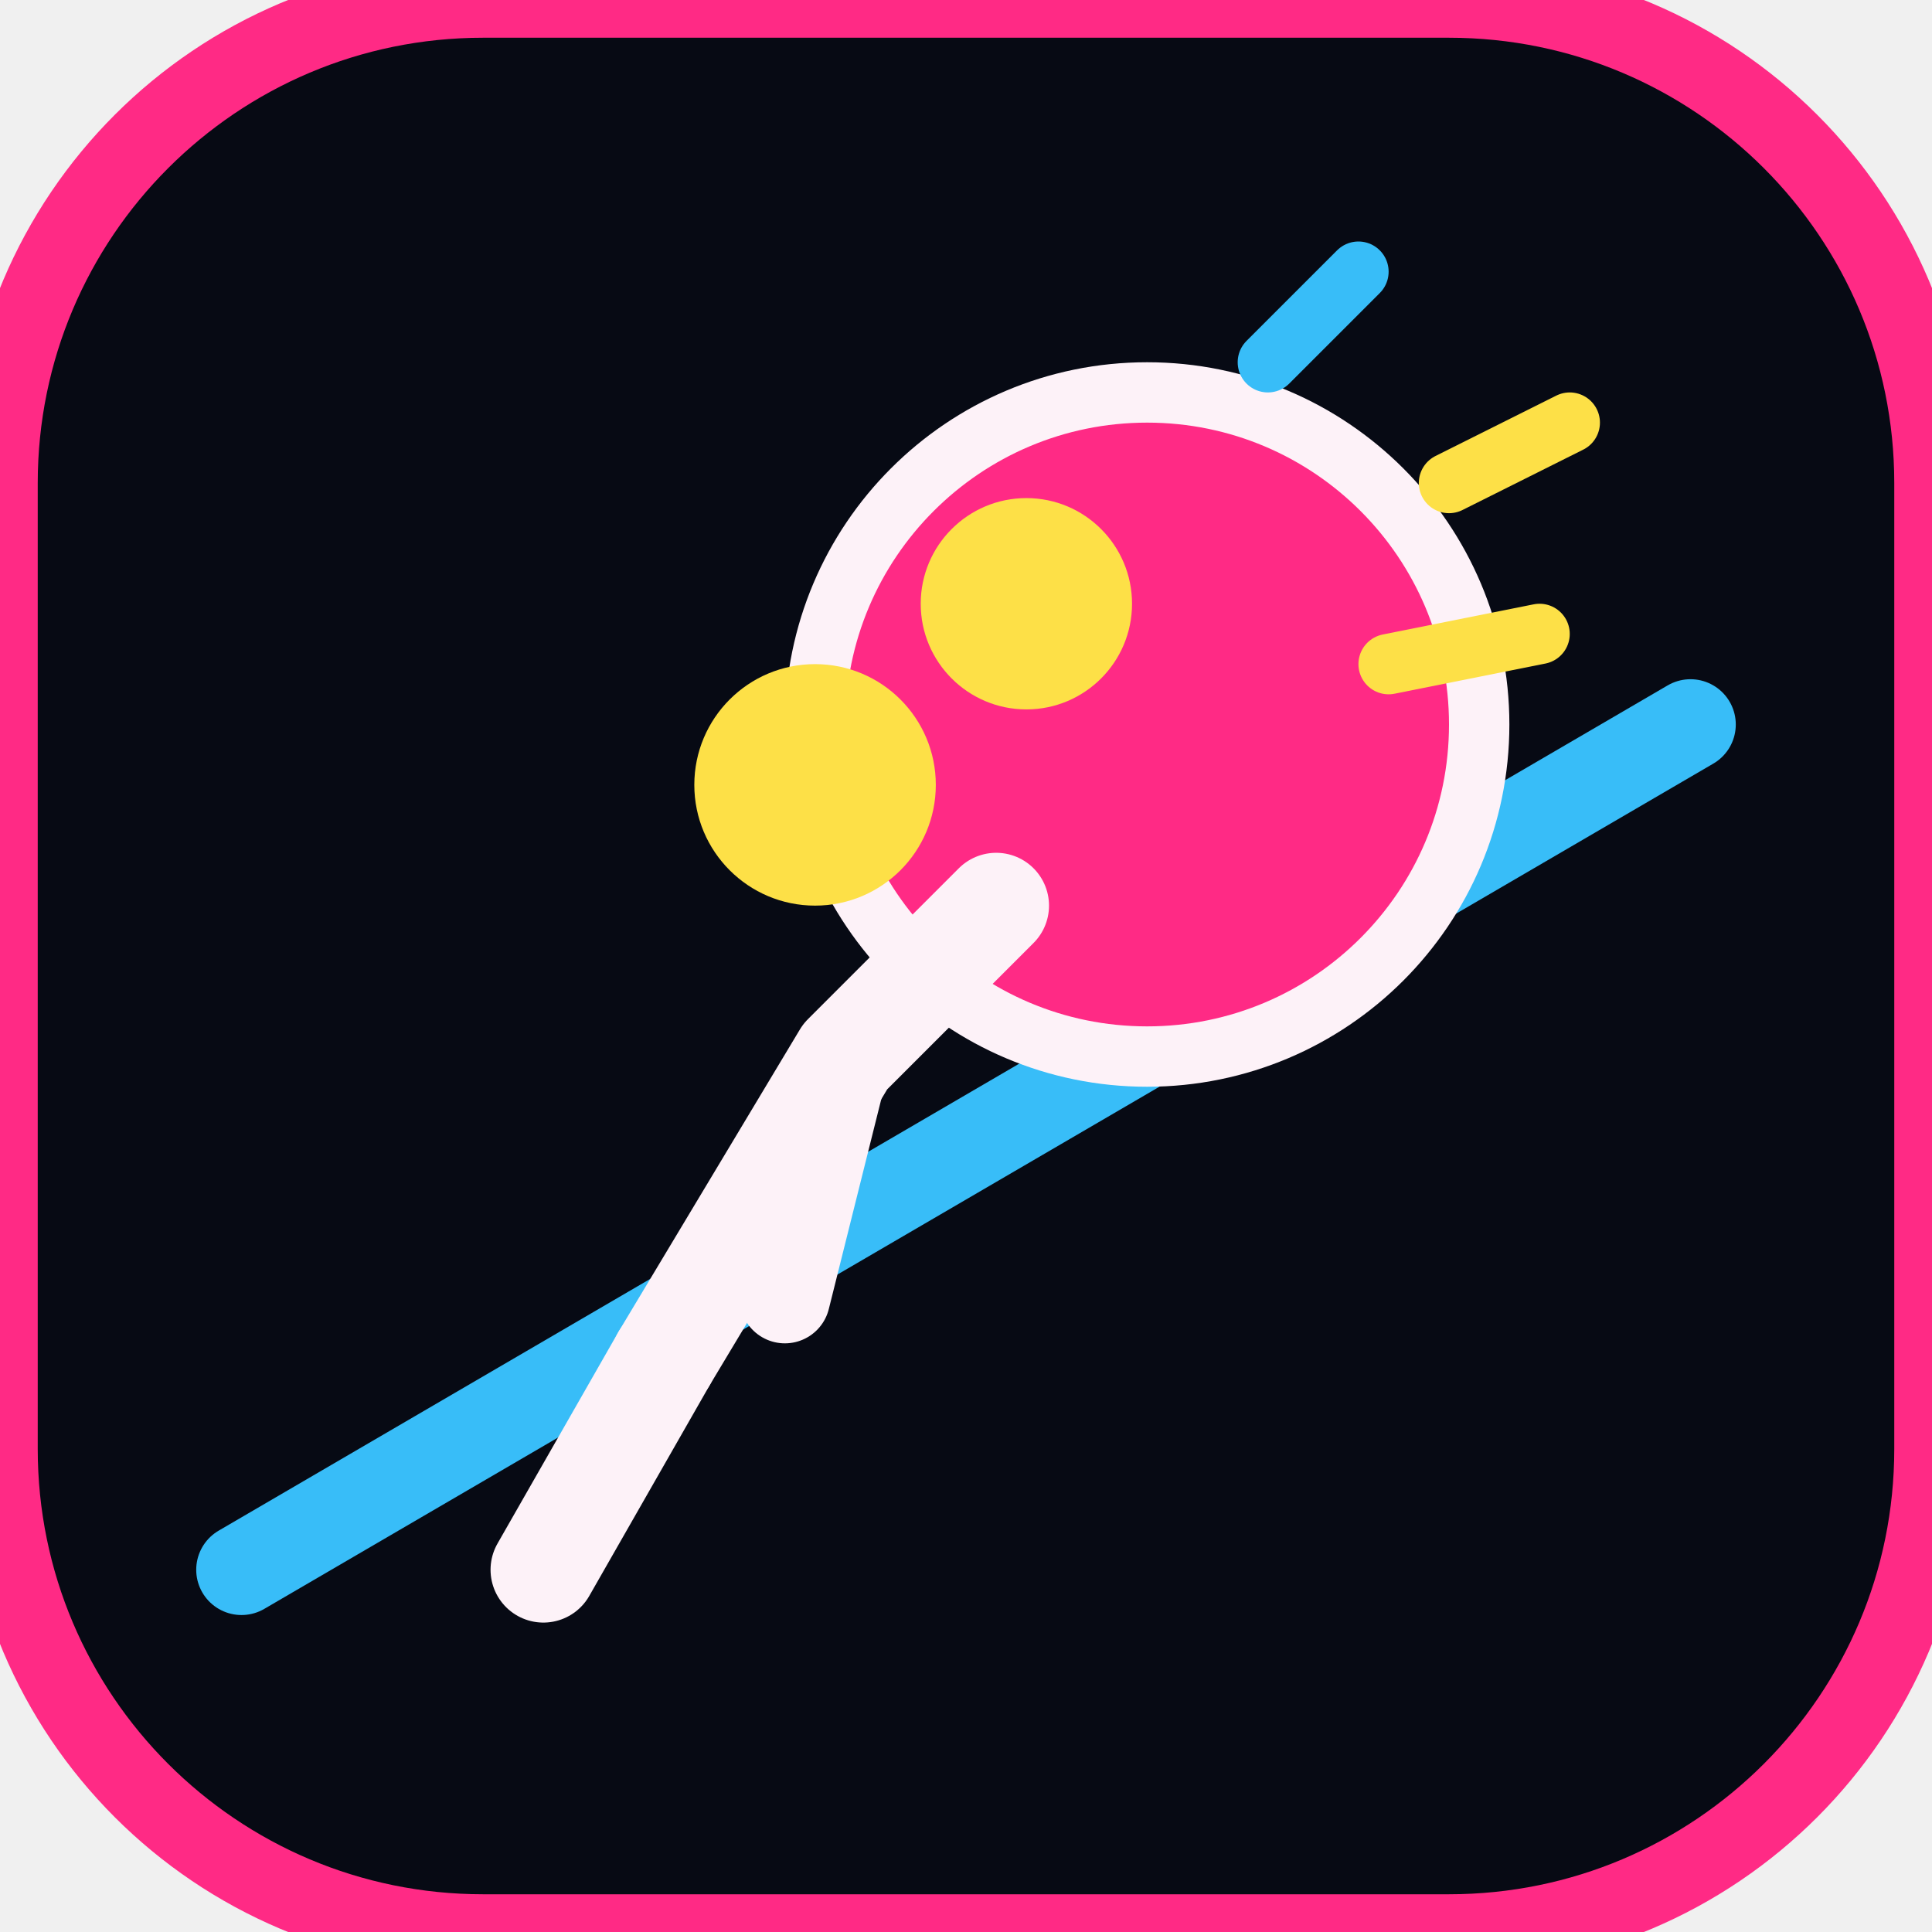
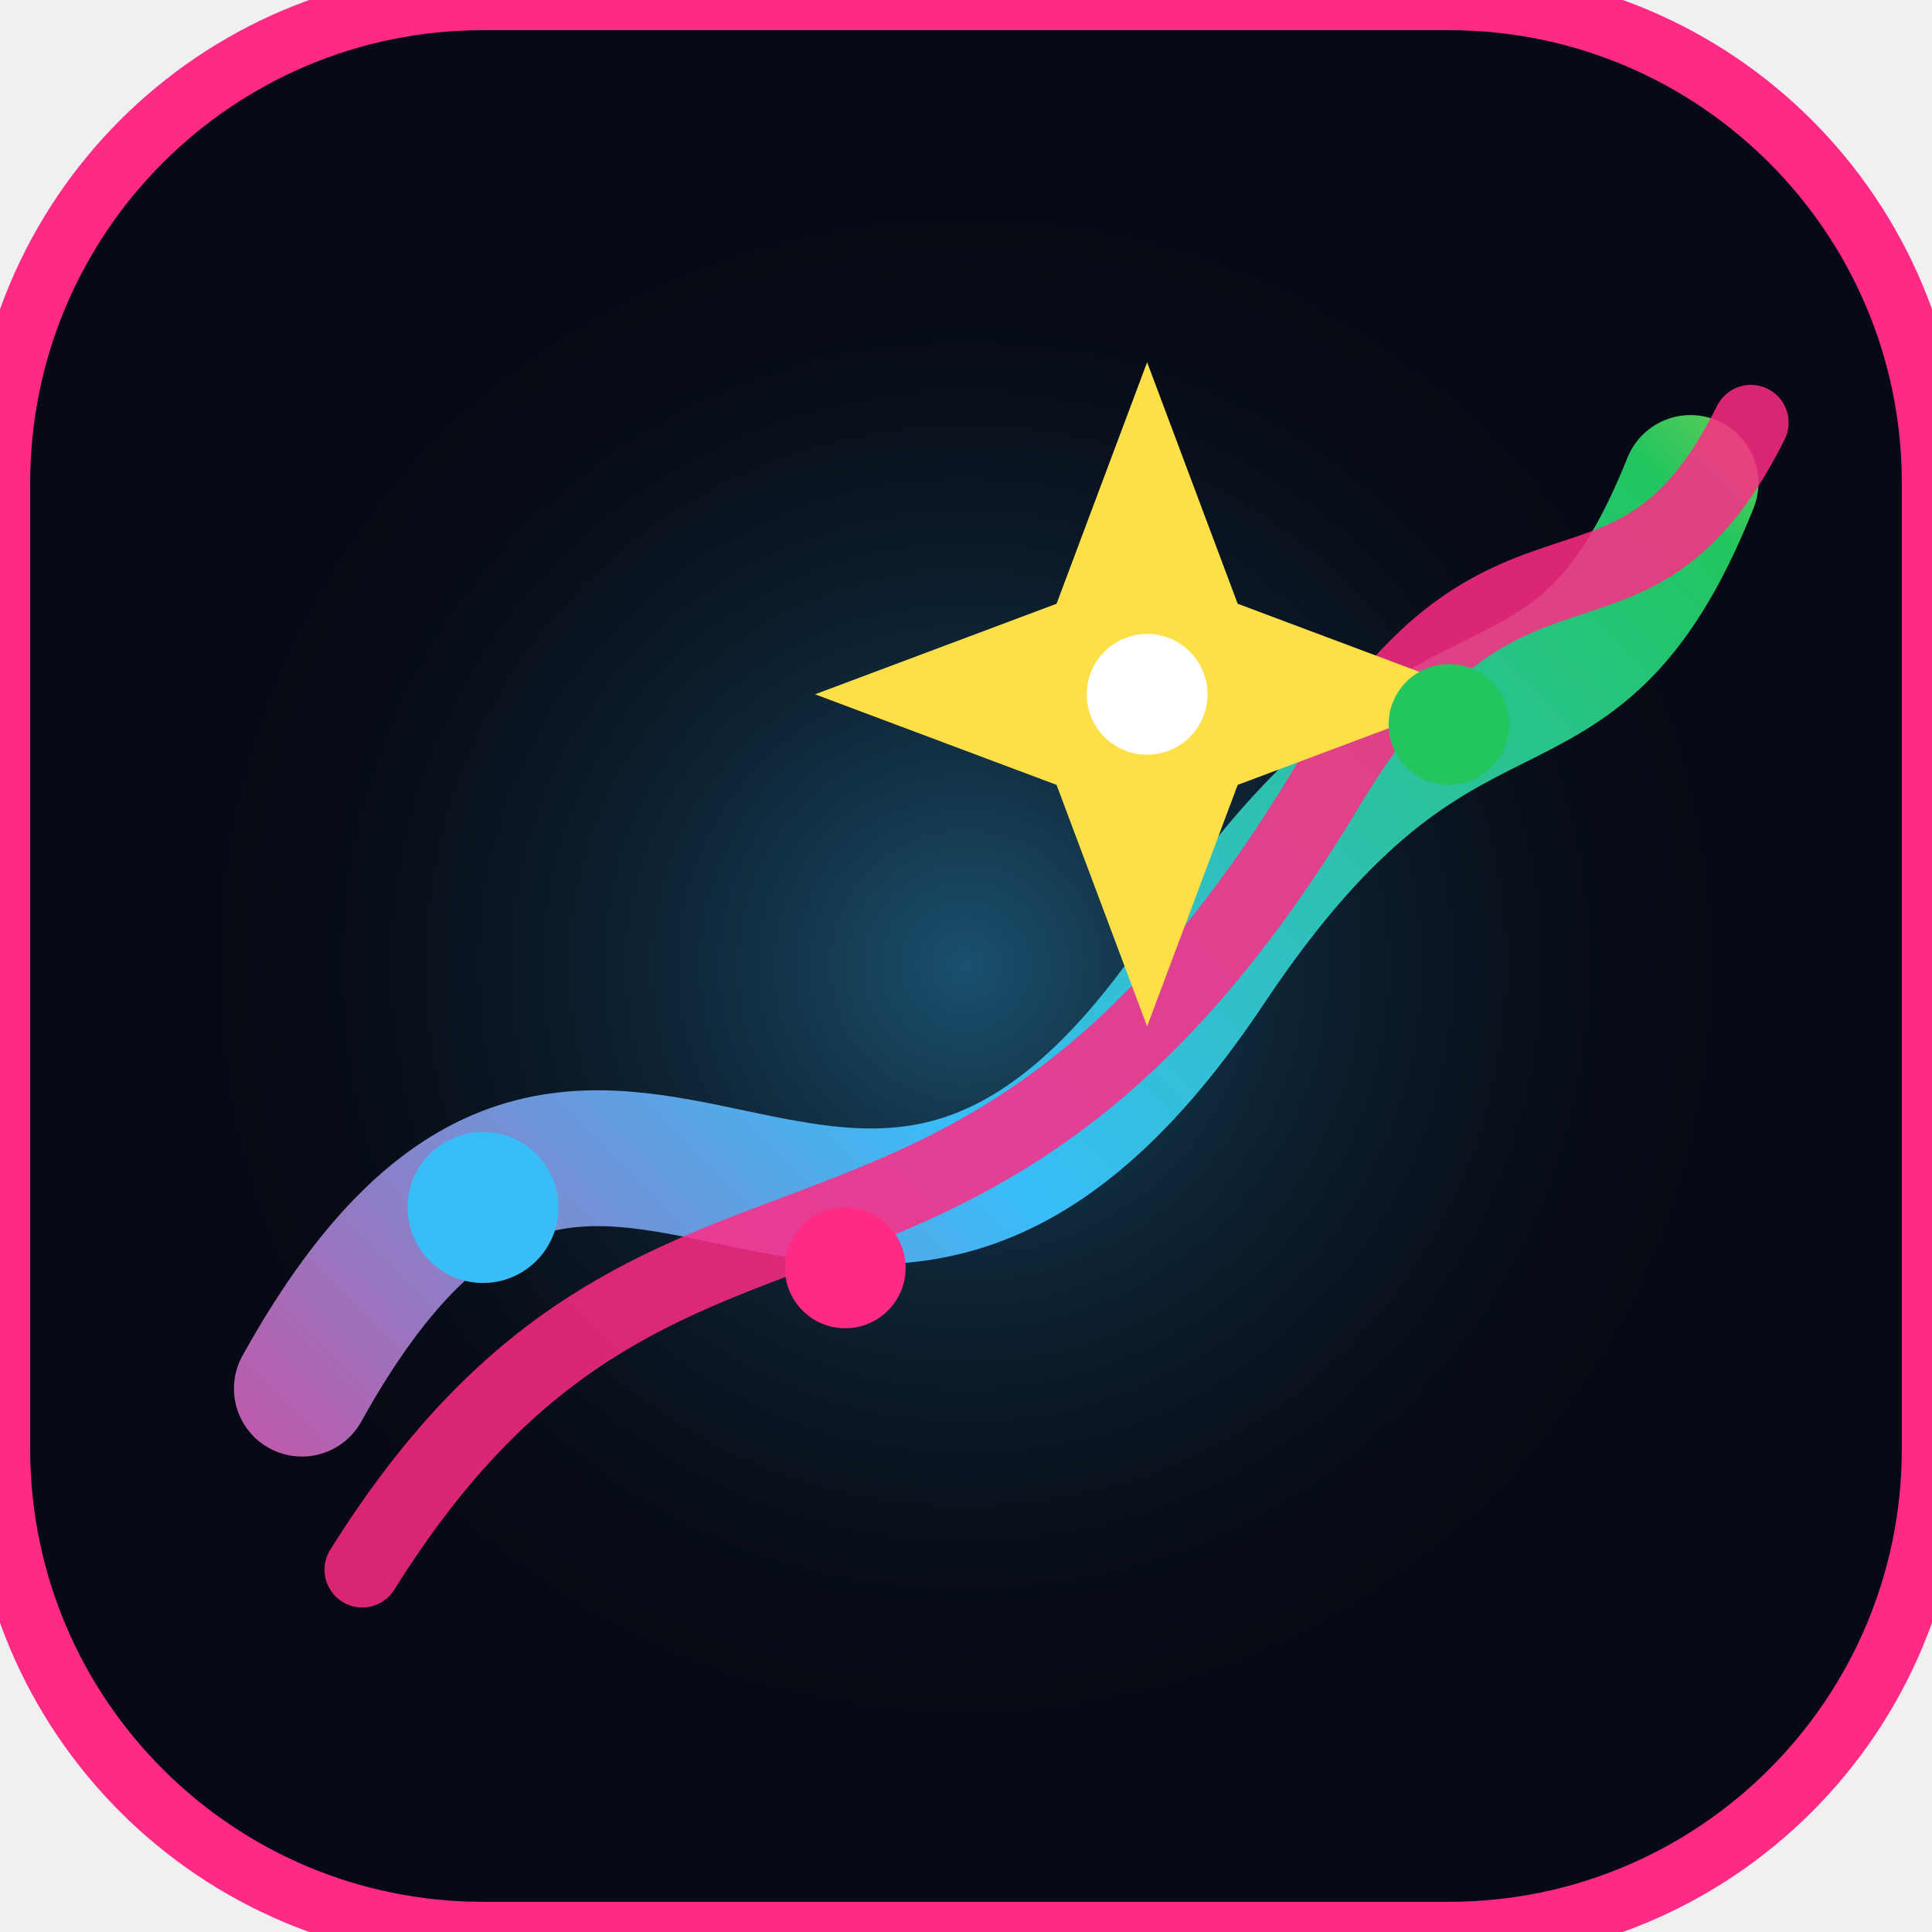
<svg xmlns="http://www.w3.org/2000/svg" viewBox="0 0 64 64" fill="none">
+   <defs>
+     <linearGradient id="auroraGrad" x1="4" y1="60" x2="60" y2="4" gradientUnits="userSpaceOnUse">
+       <stop offset="0%" stop-color="#FF2A85" />
+       <stop offset="45%" stop-color="#38BDF8" />
+       <stop offset="85%" stop-color="#22C55E" />
+       <stop offset="100%" stop-color="#FDE047" />
+     </linearGradient>
+     <radialGradient id="auroraGlow" cx="50%" cy="50%" r="50%">
+       <stop offset="0%" stop-color="#38BDF8" stop-opacity="0.4" />
+       <stop offset="100%" stop-color="#070A14" stop-opacity="0" />
+     </radialGradient>
+   </defs>
  <rect width="64" height="64" rx="16" fill="#070A14" />
-   <rect width="64" height="64" rx="16" stroke="#FF2A85" stroke-width="2.5" />
-   <path d="M8 52 L56 24" stroke="#38BDF8" stroke-width="3" stroke-linecap="round" />
-   <circle cx="38" cy="24" r="11" fill="#FF2A85" />
-   <circle cx="38" cy="24" r="11" stroke="#FDF2F8" stroke-width="2" />
-   <circle cx="34" cy="20" r="3.5" fill="#FDE047" />
-   <path d="M22 45 L28 35 L33 30" stroke="#FDF2F8" stroke-width="3.5" stroke-linecap="round" stroke-linejoin="round" />
-   <path d="M22 45 L18 52" stroke="#FDF2F8" stroke-width="3.5" stroke-linecap="round" />
-   <path d="M28 35 L26 43" stroke="#FDF2F8" stroke-width="3" stroke-linecap="round" />
-   <circle cx="27" cy="26" r="4" fill="#FDE047" />
-   <path d="M48 16 L52 14" stroke="#FDE047" stroke-width="2" stroke-linecap="round" />
-   <path d="M46 22 L51 21" stroke="#FDE047" stroke-width="2" stroke-linecap="round" />
-   <path d="M42 12 L45 9" stroke="#38BDF8" stroke-width="2" stroke-linecap="round" />
+   <rect width="64" height="64" rx="16" stroke="#FF2A85" stroke-width="2" />
+   <circle cx="32" cy="32" r="26" fill="url(#auroraGlow)" />
+   <path d="M10 46 C 20 28, 28 50, 40 32 C 48 20, 52 26, 56 16" stroke="url(#auroraGrad)" stroke-width="4.5" stroke-linecap="round" stroke-linejoin="round" />
+   <path d="M12 52 C 22 36, 32 46, 44 26 C 50 16, 54 22, 58 14" stroke="#FF2A85" stroke-width="2.5" stroke-linecap="round" opacity="0.85" />
+   <path d="M38 12 L41 20 L49 23 L41 26 L38 34 L35 26 L27 23 L35 20 Z" fill="#FDE047" />
+   <circle cx="38" cy="23" r="2" fill="#FFFFFF" />
+   <circle cx="16" cy="40" r="2.5" fill="#38BDF8" />
+   <circle cx="28" cy="42" r="2" fill="#FF2A85" />
+   <circle cx="48" cy="24" r="2" fill="#22C55E" />
</svg>
